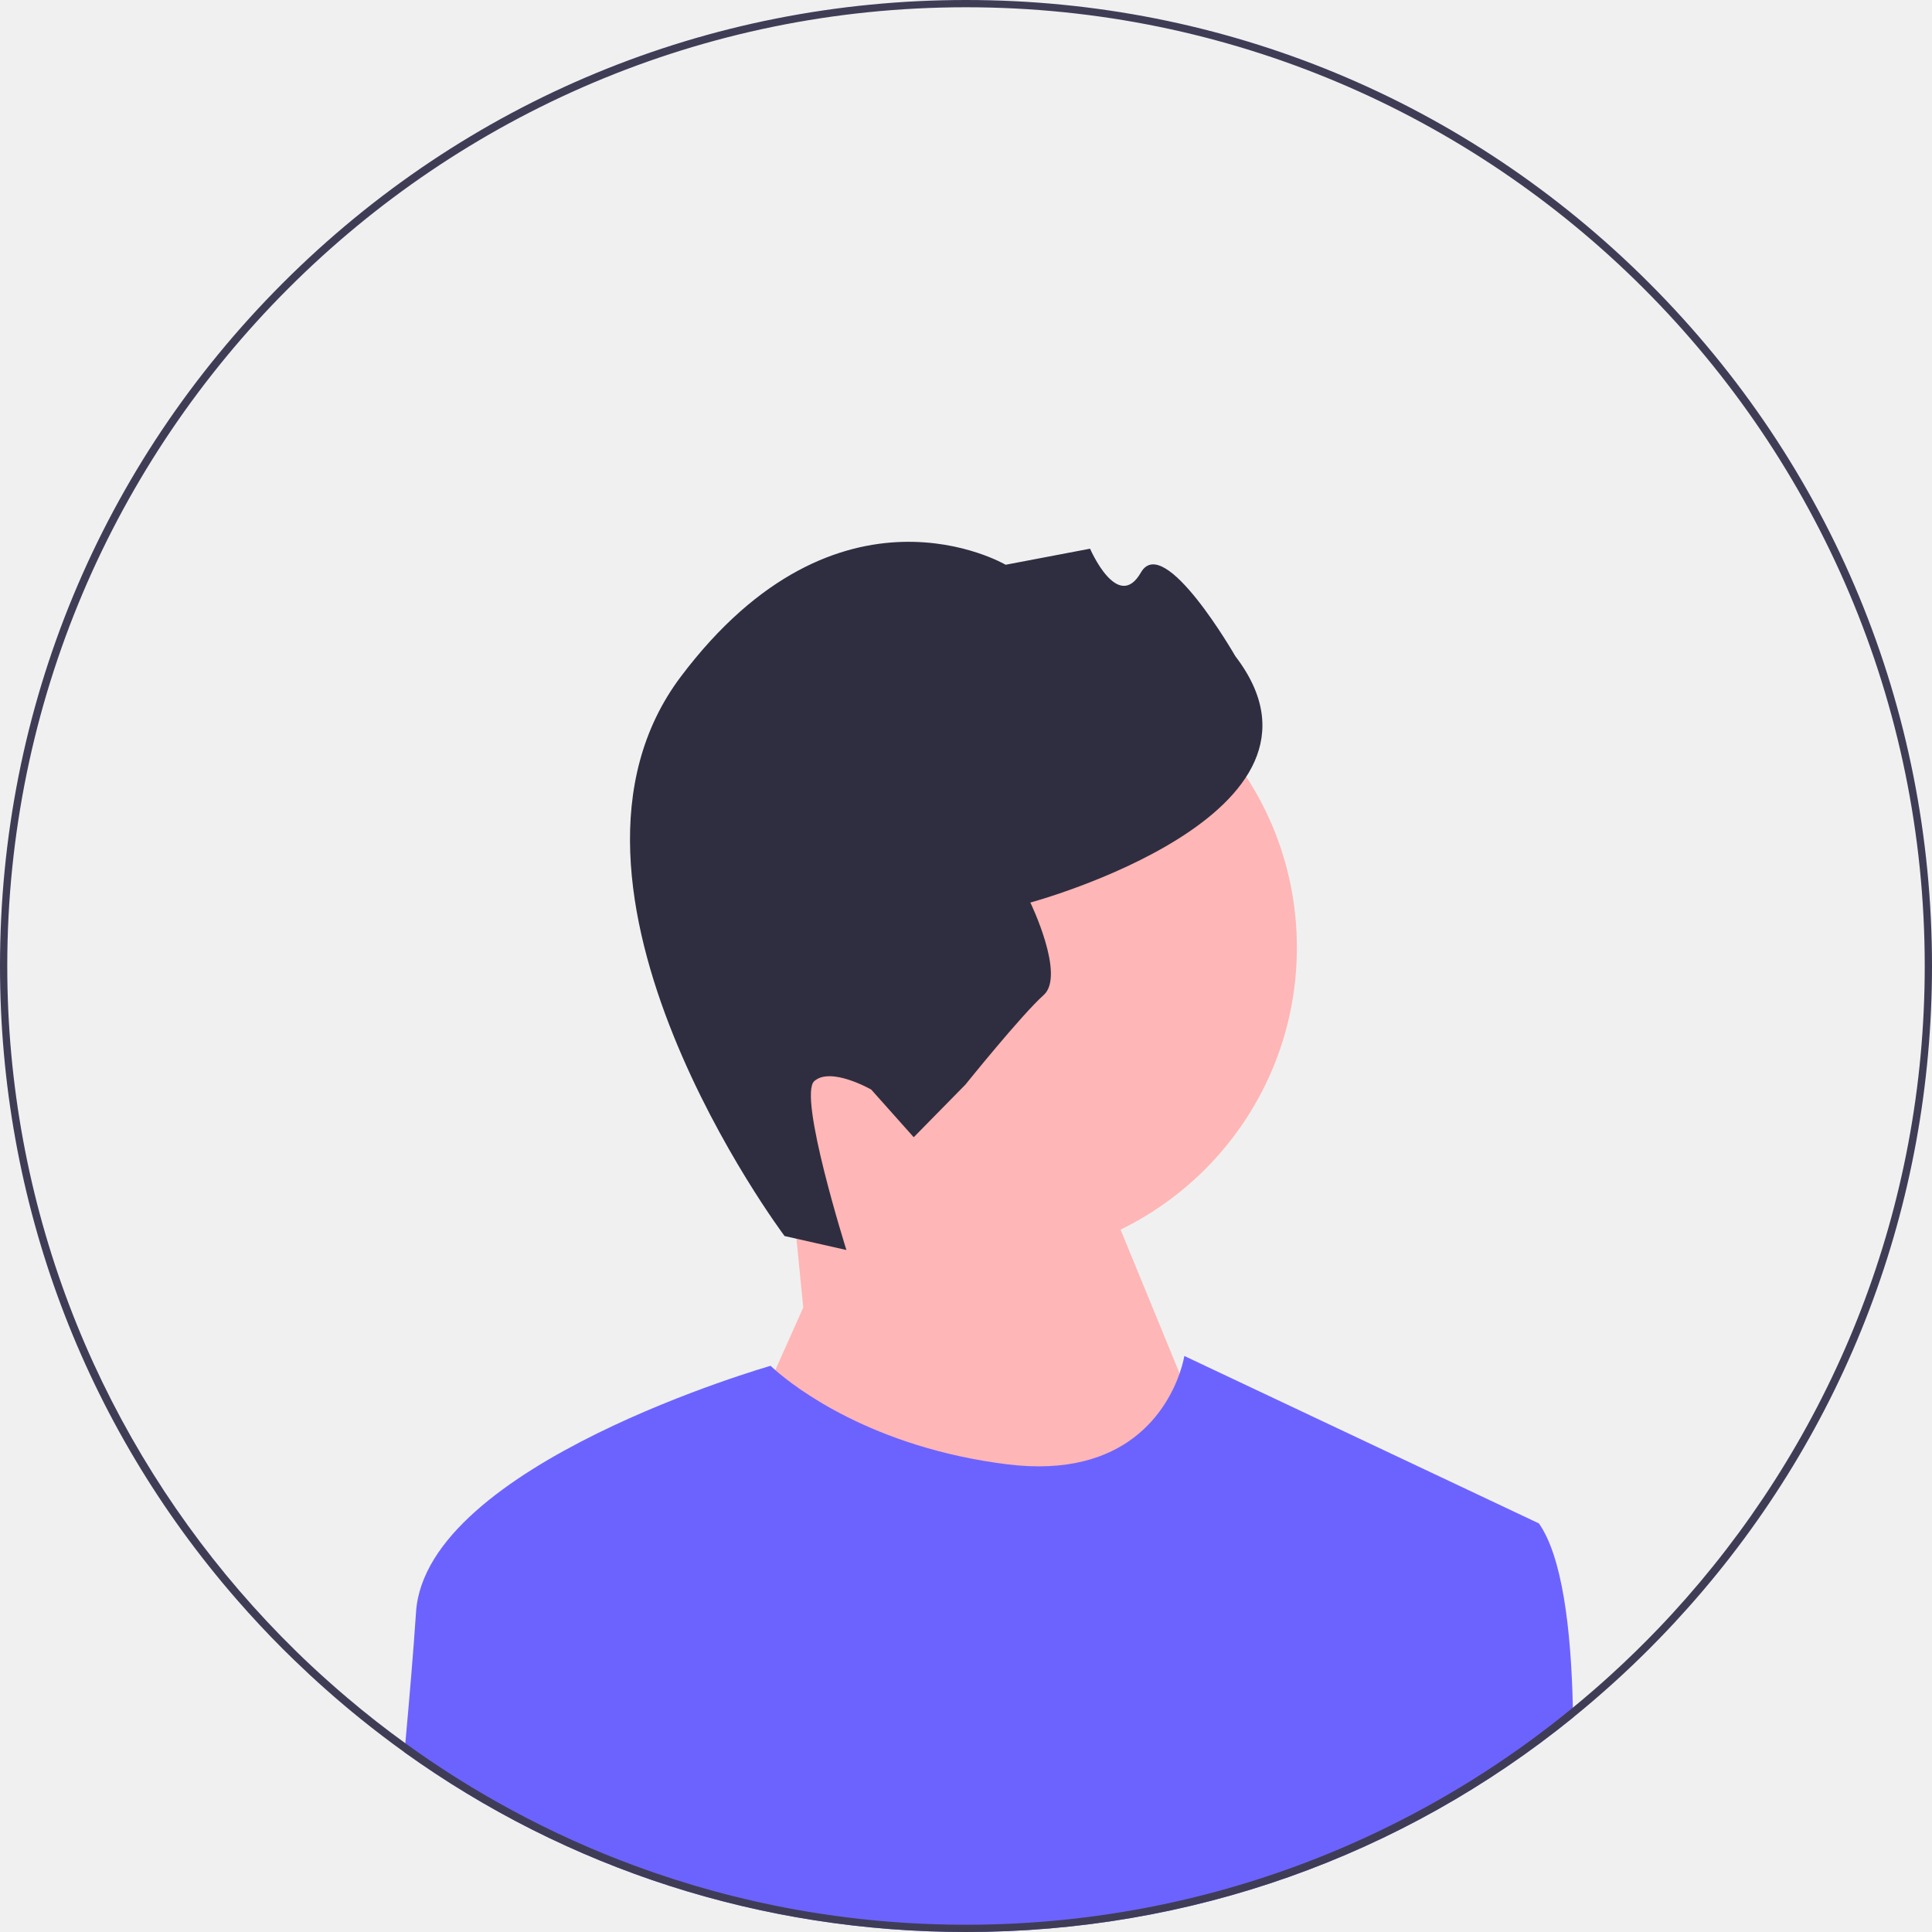
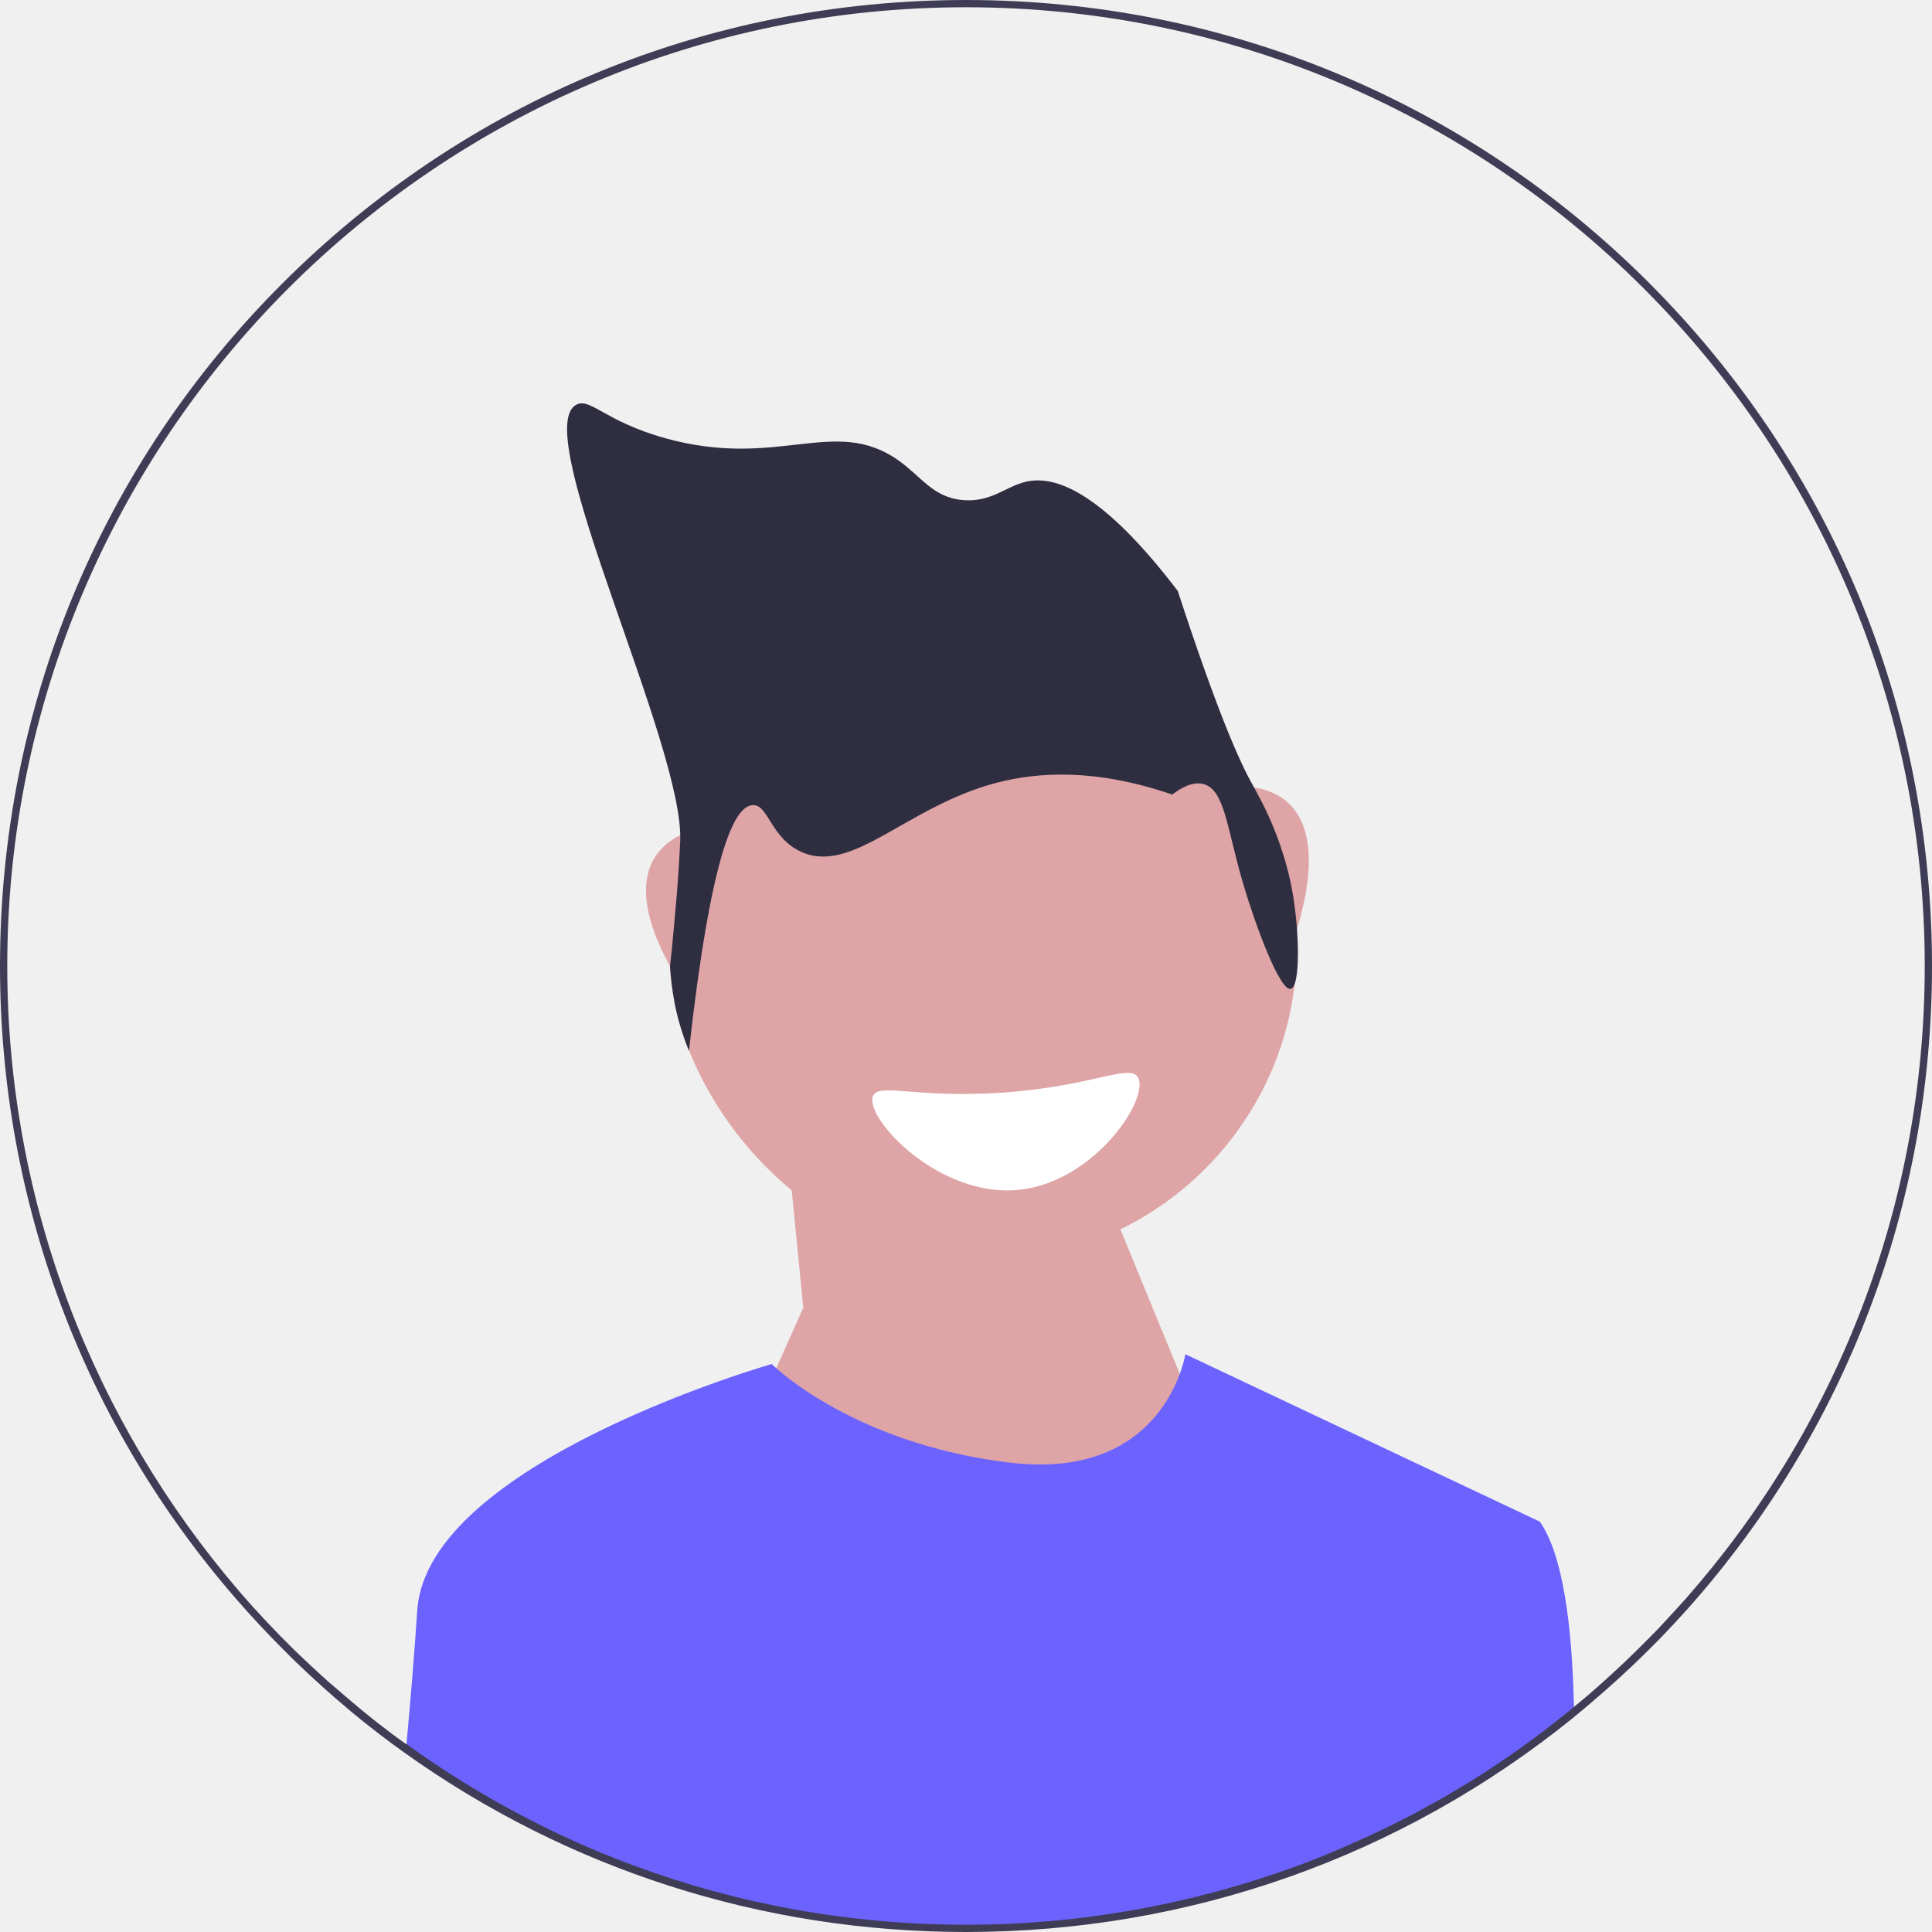
- <svg xmlns="http://www.w3.org/2000/svg" width="532" height="532" viewBox="0 0 532 532">
-   <circle cx="270.76" cy="260.934" r="86.349" fill="#ffb6b6" />
-   <polygon points="221.19 360.052 217.289 320.618 295.19 306.052 341.19 418.052 261.19 510.052 204.19 398.052 221.19 360.052" fill="#ffb6b6" />
-   <path d="m216.037,340.357l17.031,3.848s-13.388-42.455-8.844-46.508c4.544-4.053,15.68,2.333,15.68,2.333l11.702,13.12,14.254-14.512s15.475-19.242,21.534-24.646-3.673-25.464-3.673-25.464c0,0,89.892-24.239,56.443-67.84,0,0-19.611-34.185-25.997-23.049-6.386,11.136-14.002-6.55-14.002-6.55l-23.254,4.422s-45.894-27.06-89.453,30.83c-43.559,57.89,28.579,154.016,28.579,154.016h-0Z" fill="#2f2e41" />
-   <path d="m433.16,472.95c-47.19,38.26-105.57,59.05-167.16,59.05-56.24,0-109.81-17.34-154.62-49.48.08-.84.16-1.67.23-2.5,1.19-13,2.25-25.64,2.95-36.12,2.71-40.69,97.64-67.81,97.64-67.81,0,0,.43.43,1.29,1.18,5.24,4.6,26.51,21.28,63.81,25.94,33.26,4.16,44.21-15.57,47.52-25.02,1-2.88,1.3-4.81,1.3-4.81l97.64,46.11c6.37,9.1,8.86,28.7,9.35,50.73.02.91.04,1.81.05,2.73Z" fill="#6c63ff" />
-   <path d="m454.09,77.91C403.85,27.67,337.05,0,266,0S128.15,27.67,77.91,77.91C27.67,128.15,0,194.95,0,266c0,64.85,23.05,126.16,65.29,174.57,4.03,4.63,8.24,9.14,12.62,13.52,1.03,1.03,2.07,2.06,3.12,3.06,2.8,2.71,5.65,5.36,8.55,7.93,1.76,1.57,3.54,3.11,5.34,4.62,1.41,1.19,2.82,2.36,4.25,3.51.03.03.05.05.08.07,3.97,3.2,8.01,6.28,12.13,9.24,44.81,32.14,98.38,49.48,154.62,49.48,61.59,0,119.97-20.79,167.16-59.05,3.85-3.12,7.62-6.36,11.32-9.71,3.27-2.96,6.47-6.01,9.61-9.15.99-.99,1.98-1.99,2.95-3,2.7-2.78,5.32-5.61,7.88-8.48,43.37-48.72,67.08-110.84,67.08-176.61,0-71.05-27.67-137.85-77.91-188.09Zm10.18,362.21c-2.5,2.84-5.06,5.64-7.68,8.37-4.08,4.25-8.29,8.37-12.64,12.34-1.65,1.52-3.32,3-5.01,4.47-1.92,1.67-3.86,3.31-5.83,4.92-15.53,12.75-32.54,23.75-50.73,32.71-7.19,3.55-14.56,6.78-22.1,9.67-29.29,11.24-61.08,17.4-94.28,17.4-32.04,0-62.76-5.74-91.19-16.24-11.67-4.3-22.95-9.41-33.78-15.26-1.59-.86-3.17-1.73-4.74-2.62-8.26-4.68-16.25-9.79-23.92-15.31-.25-.18-.51-.37-.76-.55-5.46-3.94-10.77-8.09-15.9-12.45-1.88-1.59-3.74-3.2-5.57-4.85-2.98-2.65-5.9-5.38-8.75-8.18-5.4-5.29-10.56-10.8-15.49-16.53C26.09,391.77,2,331.65,2,266,2,120.43,120.43,2,266,2s264,118.43,264,264c0,66.66-24.83,127.62-65.73,174.12Z" fill="#3f3d56" />
+ <svg xmlns="http://www.w3.org/2000/svg" version="1.1" x="0px" y="0px" viewBox="0 0 532 532" style="enable-background:new 0 0 532 532;" xml:space="preserve">
+   <style type="text/css">
+ 	.st0{fill:#DEA4A6;}
+ 	.st1{fill:#6C63FF;}
+ 	.st2{fill:#3F3D56;}
+ 	.st3{fill:#FFB6B6;}
+ 	.st4{fill:#2F2E41;}
+ 	.st5{fill:#FFFFFF;}
+ </style>
+   <g id="Layer_1">
+     <path class="st0" d="M270.8,174.6c47.7,0,86.3,38.7,86.3,86.3s-38.7,86.3-86.3,86.3c-45.9,0-78.2-38.4-85-70.9   c-1.5-7.3-1.5-12.9-1.4-15.5C185.6,225.9,216.4,174.6,270.8,174.6z" />
+     <polygon class="st0" points="221.2,360.1 217.3,320.6 295.2,306.1 341.2,418.1 261.2,510.1 204.2,398.1  " />
+     <path class="st1" d="M433.6,472.5c-47.2,38.3-105.6,59-167.2,59c-56.2,0-109.8-17.3-154.6-49.5c0.1-0.8,0.2-1.7,0.2-2.5   c1.2-13,2.2-25.6,2.9-36.1c2.7-40.7,97.6-67.8,97.6-67.8s0.4,0.4,1.3,1.2c5.2,4.6,26.5,21.3,63.8,25.9c33.3,4.2,44.2-15.6,47.5-25   c1-2.9,1.3-4.8,1.3-4.8l97.6,46.1c6.4,9.1,8.9,28.7,9.4,50.7C433.5,470.7,433.6,471.6,433.6,472.5z" />
+     <path class="st2" d="M454.1,77.9C403.9,27.7,337.1,0,266,0S128.2,27.7,77.9,77.9S0,194.9,0,266c0,64.9,23.1,126.2,65.3,174.6   c4,4.6,8.2,9.1,12.6,13.5c1,1,2.1,2.1,3.1,3.1c2.8,2.7,5.7,5.4,8.5,7.9c1.8,1.6,3.5,3.1,5.3,4.6c1.4,1.2,2.8,2.4,4.2,3.5   c0,0,0,0,0.1,0.1c4,3.2,8,6.3,12.1,9.2C156.2,514.7,209.8,532,266,532c61.6,0,120-20.8,167.2-59c3.8-3.1,7.6-6.4,11.3-9.7   c3.3-3,6.5-6,9.6-9.1c1-1,2-2,3-3c2.7-2.8,5.3-5.6,7.9-8.5C508.3,393.9,532,331.8,532,266C532,194.9,504.3,128.2,454.1,77.9z    M464.3,440.1c-2.5,2.8-5.1,5.6-7.7,8.4c-4.1,4.2-8.3,8.4-12.6,12.3c-1.6,1.5-3.3,3-5,4.5c-1.9,1.7-3.9,3.3-5.8,4.9   c-15.5,12.8-32.5,23.8-50.7,32.7c-7.2,3.5-14.6,6.8-22.1,9.7C331,523.8,299.2,530,266,530c-32,0-62.8-5.7-91.2-16.2   c-11.7-4.3-22.9-9.4-33.8-15.3c-1.6-0.9-3.2-1.7-4.7-2.6c-8.3-4.7-16.2-9.8-23.9-15.3c-0.2-0.2-0.5-0.4-0.8-0.5   c-5.5-3.9-10.8-8.1-15.9-12.5c-1.9-1.6-3.7-3.2-5.6-4.8c-3-2.7-5.9-5.4-8.8-8.2c-5.4-5.3-10.6-10.8-15.5-16.5   C26.1,391.8,2,331.7,2,266C2,120.4,120.4,2,266,2s264,118.4,264,264C530,332.7,505.2,393.6,464.3,440.1z" />
+     <path class="st3" d="M164.2,251.2" />
+     <path class="st0" d="M197.1,284.6c-40.5-51.3-4.4-56.4-4.4-56.4l24.9,44.4L197.1,284.6z" />
+     <path class="st0" d="M351,272.3c26-59.9-10.2-55.6-10.2-55.6L328.1,266L351,272.3z" />
+   </g>
+   <g id="Layer_3">
+     <path class="st4" d="M184.5,266.1c0.2,3.1,0.6,6.5,1.3,10.3c1,5.1,2.5,9.4,3.9,13c6-53.6,12.3-67.5,17.6-67.7   c4.3-0.2,4.9,9.1,13.4,12.9c14.2,6.3,28.9-12.6,53.9-19.1c10.9-2.8,26.7-4.1,48.2,3.3c2.3-1.8,5.6-3.7,8.6-2.9   c5.9,1.6,6.4,12.2,11,27.7c3.3,11.2,10,29.3,13,28.7c2.7-0.5,2.5-15.7,0.4-27.2c-0.4-2.3-1.6-8-4.2-14.9   c-2.7-7.2-5.7-12.2-6.4-13.6c-4-6.9-10.3-21.5-20.9-53.9c-21-27.5-33.9-32-42-30c-5.4,1.3-9.5,5.7-17.2,5   c-8.2-0.7-11.4-6.5-17.8-11c-17.6-12.3-32.9,2.6-64-6c-17.3-4.8-21.1-11.8-25-9c-12,8.5,30.2,94,29,120c-0.3,6.7-0.9,14.2-0.9,14.2   C185.7,253.9,185.1,260.8,184.5,266.1z" />
+   </g>
+   <g id="Layer_2">
+     <path class="st5" d="M240.4,301.8c-2.5,5.9,18.1,28.3,40.5,25.8c20.9-2.4,35.9-25.5,32.4-31c-2.4-3.8-12.4,2.6-37.7,4.3   C251.8,302.4,241.9,298.1,240.4,301.8z" />
+   </g>
</svg>
